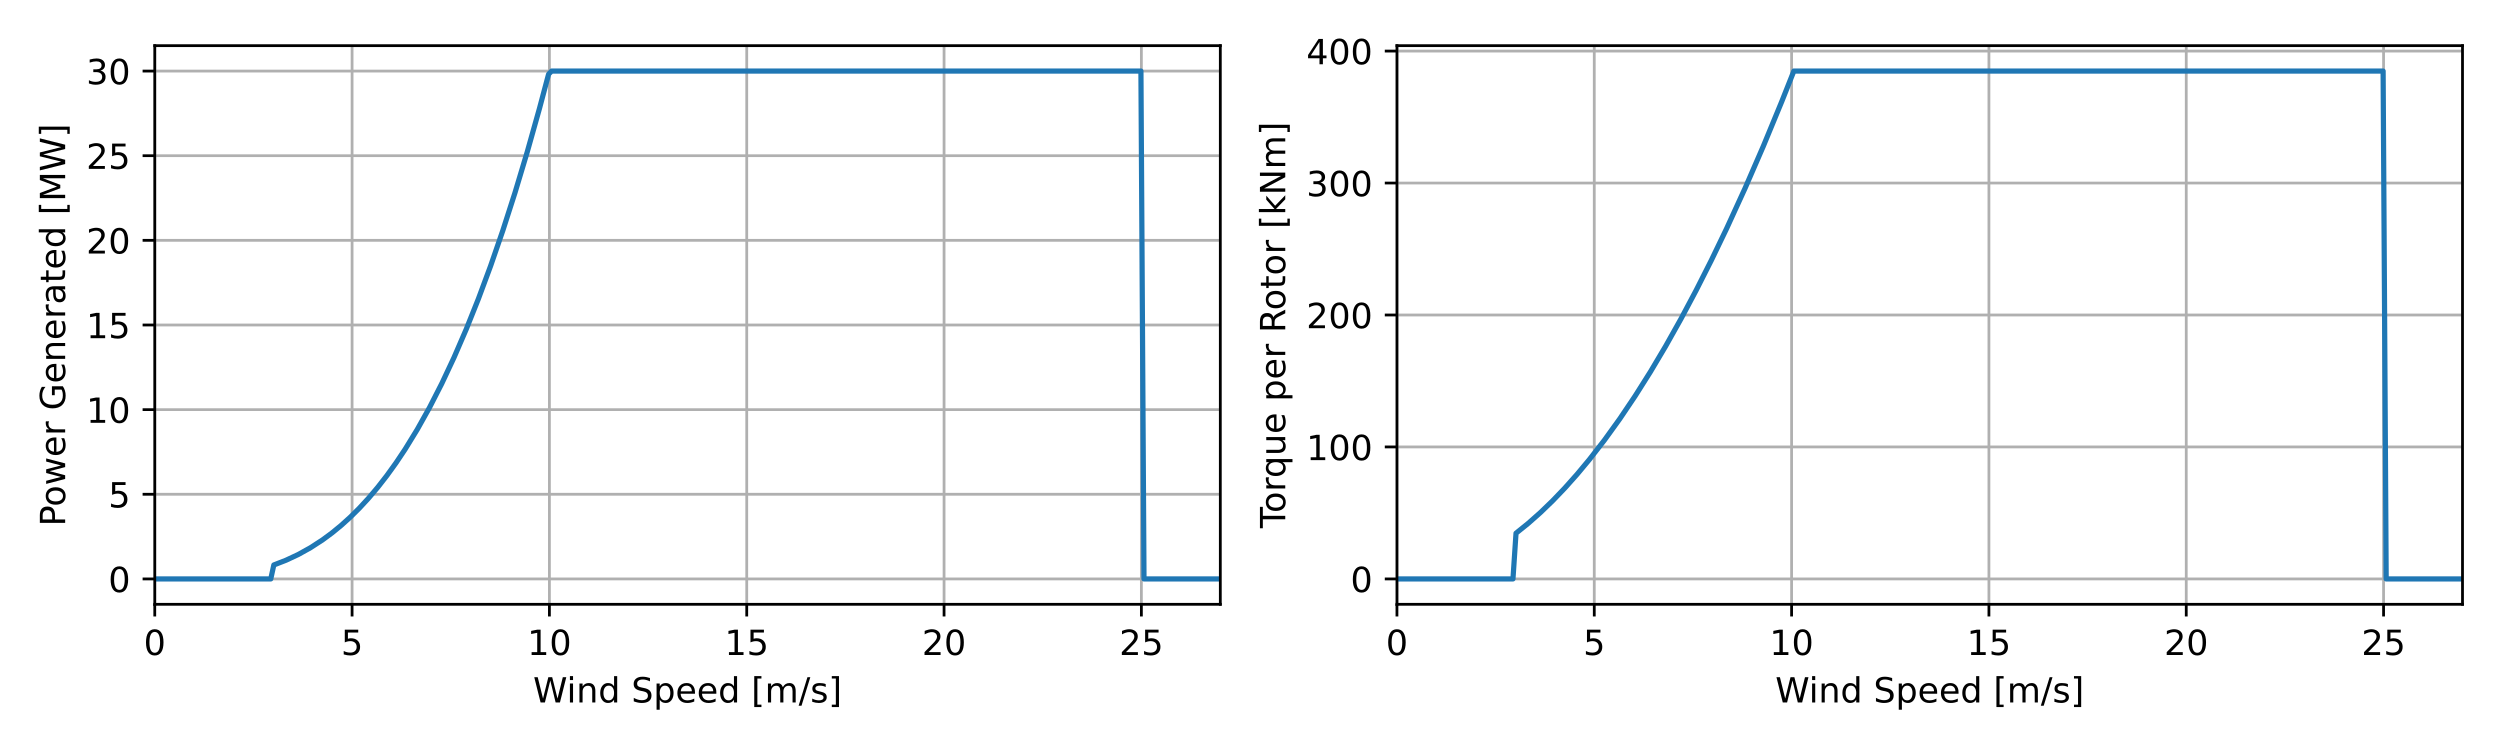
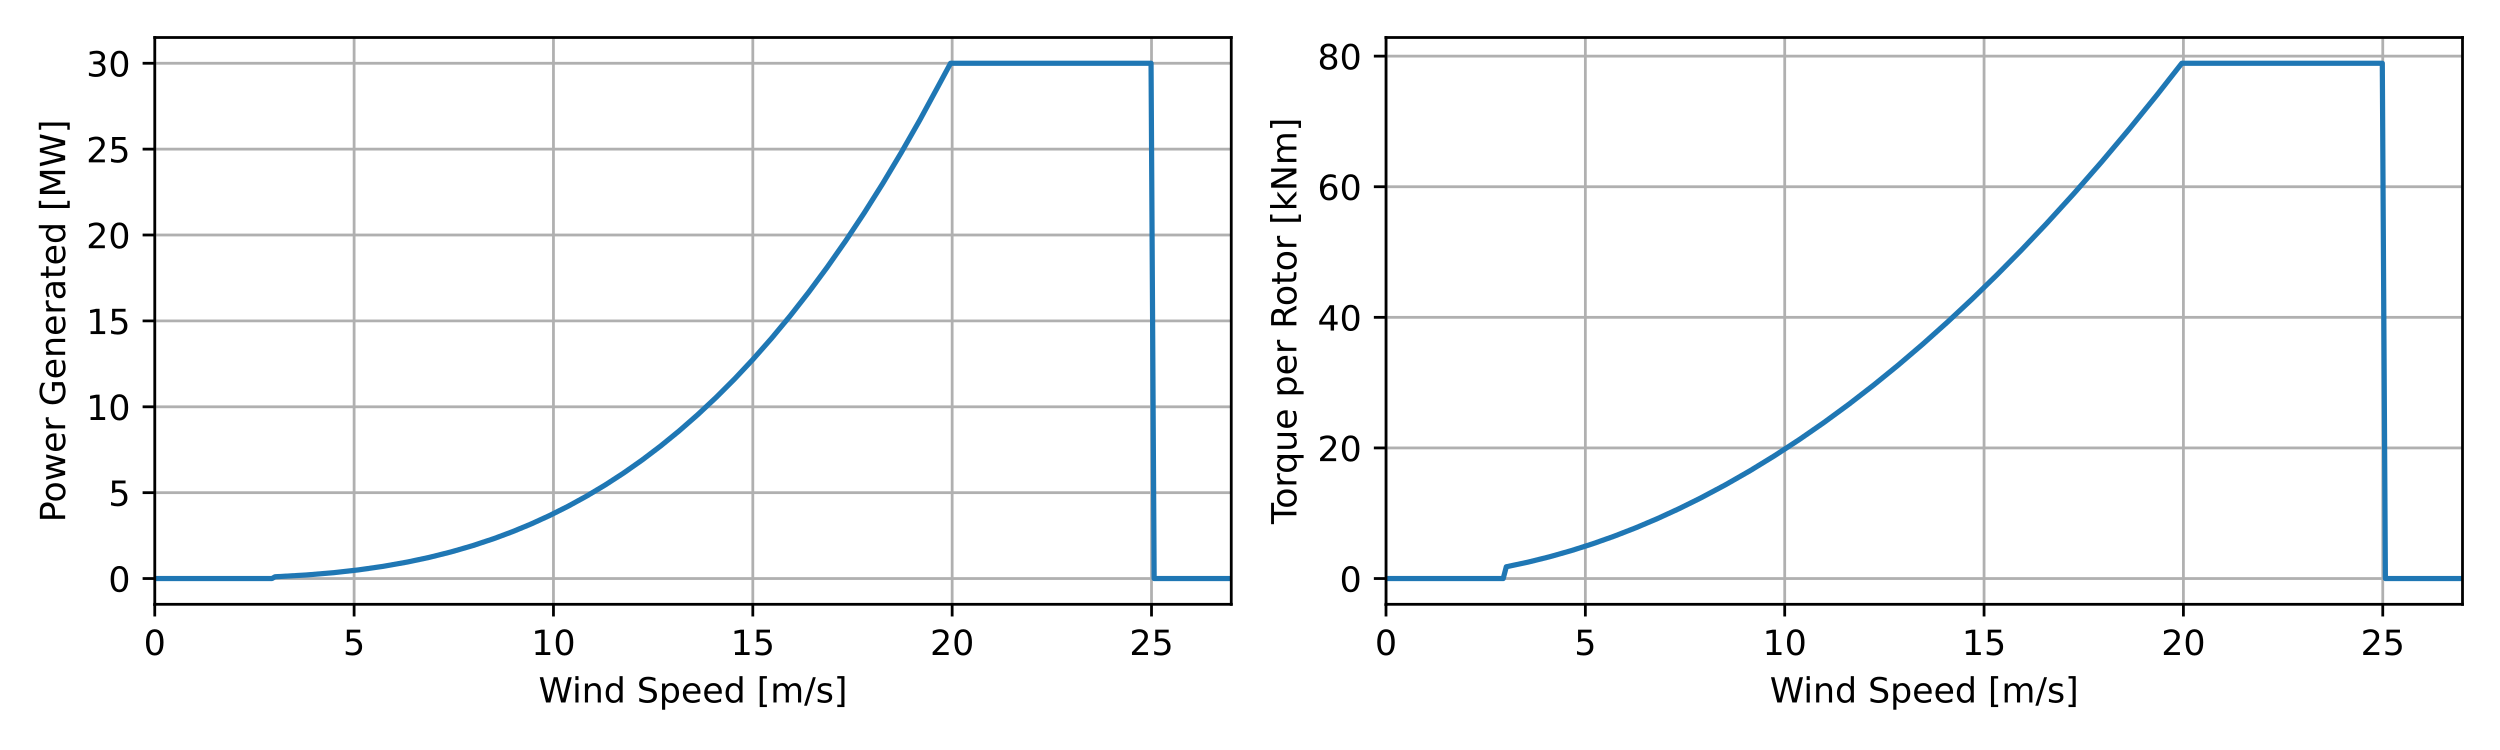
<svg xmlns="http://www.w3.org/2000/svg" xmlns:xlink="http://www.w3.org/1999/xlink" width="720pt" height="216pt" viewBox="0 0 720 216" version="1.1">
  <defs>
    <style type="text/css">*{stroke-linejoin: round; stroke-linecap: butt}</style>
  </defs>
  <g id="figure_1">
    <g id="patch_1">
      <path d="M 0 216  L 720 216  L 720 0  L 0 0  z " style="fill: #ffffff" />
    </g>
    <g id="axes_1">
      <g id="patch_2">
-         <path d="M 44.57 174.04  L 351.45 174.04  L 351.45 13.15  L 44.57 13.15  z " style="fill: #ffffff" />
+         <path d="M 44.57 174.04  L 354.6 174.04  L 354.6 10.8  L 44.57 10.8  z " style="fill: #ffffff" />
      </g>
      <g id="matplotlib.axis_1">
        <g id="xtick_1">
          <g id="line2d_1">
-             <path d="M 44.57 174.04  L 44.57 13.15  " clip-path="url(#p0feeaf5bdf)" style="fill: none; stroke: #b0b0b0; stroke-width: 0.8; stroke-linecap: square" />
+             <path d="M 44.57 174.04  L 44.57 10.8  " clip-path="url(#pe86d4754e8)" style="fill: none; stroke: #b0b0b0; stroke-width: 0.8; stroke-linecap: square" />
          </g>
          <g id="line2d_2">
            <defs>
-               <path id="m99c97398db" d="M 0 0  L 0 3.5  " style="stroke: #000000; stroke-width: 0.8" />
+               <path id="m0e22198732" d="M 0 0  L 0 3.5  " style="stroke: #000000; stroke-width: 0.8" />
            </defs>
            <g>
-               <use xlink:href="#m99c97398db" x="44.57" y="174.04" style="stroke: #000000; stroke-width: 0.8" />
+               <use xlink:href="#m0e22198732" x="44.57" y="174.04" style="stroke: #000000; stroke-width: 0.8" />
            </g>
          </g>
          <g id="text_1">
            <g transform="translate(41.38875 188.6384) scale(0.1 -0.1)">
              <defs>
                <path id="DejaVuSans-30" d="M 2034 4250  Q 1547 4250 1301 3770  Q 1056 3291 1056 2328  Q 1056 1369 1301 889  Q 1547 409 2034 409  Q 2525 409 2770 889  Q 3016 1369 3016 2328  Q 3016 3291 2770 3770  Q 2525 4250 2034 4250  z M 2034 4750  Q 2819 4750 3233 4129  Q 3647 3509 3647 2328  Q 3647 1150 3233 529  Q 2819 -91 2034 -91  Q 1250 -91 836 529  Q 422 1150 422 2328  Q 422 3509 836 4129  Q 1250 4750 2034 4750  z " transform="scale(0.015625)" />
              </defs>
              <use xlink:href="#DejaVuSans-30" />
            </g>
          </g>
        </g>
        <g id="xtick_2">
          <g id="line2d_3">
-             <path d="M 101.4 174.04  L 101.4 13.15  " clip-path="url(#p0feeaf5bdf)" style="fill: none; stroke: #b0b0b0; stroke-width: 0.8; stroke-linecap: square" />
+             <path d="M 101.983 174.04  L 101.983 10.8  " clip-path="url(#pe86d4754e8)" style="fill: none; stroke: #b0b0b0; stroke-width: 0.8; stroke-linecap: square" />
          </g>
          <g id="line2d_4">
            <g>
-               <use xlink:href="#m99c97398db" x="101.4" y="174.04" style="stroke: #000000; stroke-width: 0.8" />
+               <use xlink:href="#m0e22198732" x="101.983" y="174.04" style="stroke: #000000; stroke-width: 0.8" />
            </g>
          </g>
          <g id="text_2">
-             <g transform="translate(98.21838 188.6384) scale(0.1 -0.1)">
+             <g transform="translate(98.80171 188.6384) scale(0.1 -0.1)">
              <defs>
                <path id="DejaVuSans-35" d="M 691 4666  L 3169 4666  L 3169 4134  L 1269 4134  L 1269 2991  Q 1406 3038 1543 3061  Q 1681 3084 1819 3084  Q 2600 3084 3056 2656  Q 3513 2228 3513 1497  Q 3513 744 3044 326  Q 2575 -91 1722 -91  Q 1428 -91 1123 -41  Q 819 9 494 109  L 494 744  Q 775 591 1075 516  Q 1375 441 1709 441  Q 2250 441 2565 725  Q 2881 1009 2881 1497  Q 2881 1984 2565 2268  Q 2250 2553 1709 2553  Q 1456 2553 1204 2497  Q 953 2441 691 2322  L 691 4666  z " transform="scale(0.015625)" />
              </defs>
              <use xlink:href="#DejaVuSans-35" />
            </g>
          </g>
        </g>
        <g id="xtick_3">
          <g id="line2d_5">
-             <path d="M 158.229 174.04  L 158.229 13.15  " clip-path="url(#p0feeaf5bdf)" style="fill: none; stroke: #b0b0b0; stroke-width: 0.8; stroke-linecap: square" />
+             <path d="M 159.396 174.04  L 159.396 10.8  " clip-path="url(#pe86d4754e8)" style="fill: none; stroke: #b0b0b0; stroke-width: 0.8; stroke-linecap: square" />
          </g>
          <g id="line2d_6">
            <g>
-               <use xlink:href="#m99c97398db" x="158.229" y="174.04" style="stroke: #000000; stroke-width: 0.8" />
+               <use xlink:href="#m0e22198732" x="159.396" y="174.04" style="stroke: #000000; stroke-width: 0.8" />
            </g>
          </g>
          <g id="text_3">
-             <g transform="translate(151.8668 188.6384) scale(0.1 -0.1)">
+             <g transform="translate(153.0334 188.6384) scale(0.1 -0.1)">
              <defs>
                <path id="DejaVuSans-31" d="M 794 531  L 1825 531  L 1825 4091  L 703 3866  L 703 4441  L 1819 4666  L 2450 4666  L 2450 531  L 3481 531  L 3481 0  L 794 0  L 794 531  z " transform="scale(0.015625)" />
              </defs>
              <use xlink:href="#DejaVuSans-31" />
              <use xlink:href="#DejaVuSans-30" x="63.623" />
            </g>
          </g>
        </g>
        <g id="xtick_4">
          <g id="line2d_7">
-             <path d="M 215.059 174.04  L 215.059 13.15  " clip-path="url(#p0feeaf5bdf)" style="fill: none; stroke: #b0b0b0; stroke-width: 0.8; stroke-linecap: square" />
+             <path d="M 216.809 174.04  L 216.809 10.8  " clip-path="url(#pe86d4754e8)" style="fill: none; stroke: #b0b0b0; stroke-width: 0.8; stroke-linecap: square" />
          </g>
          <g id="line2d_8">
            <g>
-               <use xlink:href="#m99c97398db" x="215.059" y="174.04" style="stroke: #000000; stroke-width: 0.8" />
+               <use xlink:href="#m0e22198732" x="216.809" y="174.04" style="stroke: #000000; stroke-width: 0.8" />
            </g>
          </g>
          <g id="text_4">
-             <g transform="translate(208.6964 188.6384) scale(0.1 -0.1)">
+             <g transform="translate(210.4464 188.6384) scale(0.1 -0.1)">
              <use xlink:href="#DejaVuSans-31" />
              <use xlink:href="#DejaVuSans-35" x="63.623" />
            </g>
          </g>
        </g>
        <g id="xtick_5">
          <g id="line2d_9">
-             <path d="M 271.889 174.04  L 271.889 13.15  " clip-path="url(#p0feeaf5bdf)" style="fill: none; stroke: #b0b0b0; stroke-width: 0.8; stroke-linecap: square" />
+             <path d="M 274.222 174.04  L 274.222 10.8  " clip-path="url(#pe86d4754e8)" style="fill: none; stroke: #b0b0b0; stroke-width: 0.8; stroke-linecap: square" />
          </g>
          <g id="line2d_10">
            <g>
-               <use xlink:href="#m99c97398db" x="271.889" y="174.04" style="stroke: #000000; stroke-width: 0.8" />
+               <use xlink:href="#m0e22198732" x="274.222" y="174.04" style="stroke: #000000; stroke-width: 0.8" />
            </g>
          </g>
          <g id="text_5">
-             <g transform="translate(265.526 188.6384) scale(0.1 -0.1)">
+             <g transform="translate(267.8594 188.6384) scale(0.1 -0.1)">
              <defs>
                <path id="DejaVuSans-32" d="M 1228 531  L 3431 531  L 3431 0  L 469 0  L 469 531  Q 828 903 1448 1529  Q 2069 2156 2228 2338  Q 2531 2678 2651 2914  Q 2772 3150 2772 3378  Q 2772 3750 2511 3984  Q 2250 4219 1831 4219  Q 1534 4219 1204 4116  Q 875 4013 500 3803  L 500 4441  Q 881 4594 1212 4672  Q 1544 4750 1819 4750  Q 2544 4750 2975 4387  Q 3406 4025 3406 3419  Q 3406 3131 3298 2873  Q 3191 2616 2906 2266  Q 2828 2175 2409 1742  Q 1991 1309 1228 531  z " transform="scale(0.015625)" />
              </defs>
              <use xlink:href="#DejaVuSans-32" />
              <use xlink:href="#DejaVuSans-30" x="63.623" />
            </g>
          </g>
        </g>
        <g id="xtick_6">
          <g id="line2d_11">
-             <path d="M 328.718 174.04  L 328.718 13.15  " clip-path="url(#p0feeaf5bdf)" style="fill: none; stroke: #b0b0b0; stroke-width: 0.8; stroke-linecap: square" />
+             <path d="M 331.635 174.04  L 331.635 10.8  " clip-path="url(#pe86d4754e8)" style="fill: none; stroke: #b0b0b0; stroke-width: 0.8; stroke-linecap: square" />
          </g>
          <g id="line2d_12">
            <g>
-               <use xlink:href="#m99c97398db" x="328.718" y="174.04" style="stroke: #000000; stroke-width: 0.8" />
+               <use xlink:href="#m0e22198732" x="331.635" y="174.04" style="stroke: #000000; stroke-width: 0.8" />
            </g>
          </g>
          <g id="text_6">
-             <g transform="translate(322.3556 188.6384) scale(0.1 -0.1)">
+             <g transform="translate(325.2723 188.6384) scale(0.1 -0.1)">
              <use xlink:href="#DejaVuSans-32" />
              <use xlink:href="#DejaVuSans-35" x="63.623" />
            </g>
          </g>
        </g>
        <g id="text_7">
-           <g transform="translate(153.5319 202.3166) scale(0.1 -0.1)">
+           <g transform="translate(155.1069 202.3166) scale(0.1 -0.1)">
            <defs>
              <path id="DejaVuSans-57" d="M 213 4666  L 850 4666  L 1831 722  L 2809 4666  L 3519 4666  L 4500 722  L 5478 4666  L 6119 4666  L 4947 0  L 4153 0  L 3169 4050  L 2175 0  L 1381 0  L 213 4666  z " transform="scale(0.015625)" />
              <path id="DejaVuSans-69" d="M 603 3500  L 1178 3500  L 1178 0  L 603 0  L 603 3500  z M 603 4863  L 1178 4863  L 1178 4134  L 603 4134  L 603 4863  z " transform="scale(0.015625)" />
              <path id="DejaVuSans-6e" d="M 3513 2113  L 3513 0  L 2938 0  L 2938 2094  Q 2938 2591 2744 2837  Q 2550 3084 2163 3084  Q 1697 3084 1428 2787  Q 1159 2491 1159 1978  L 1159 0  L 581 0  L 581 3500  L 1159 3500  L 1159 2956  Q 1366 3272 1645 3428  Q 1925 3584 2291 3584  Q 2894 3584 3203 3211  Q 3513 2838 3513 2113  z " transform="scale(0.015625)" />
              <path id="DejaVuSans-64" d="M 2906 2969  L 2906 4863  L 3481 4863  L 3481 0  L 2906 0  L 2906 525  Q 2725 213 2448 61  Q 2172 -91 1784 -91  Q 1150 -91 751 415  Q 353 922 353 1747  Q 353 2572 751 3078  Q 1150 3584 1784 3584  Q 2172 3584 2448 3432  Q 2725 3281 2906 2969  z M 947 1747  Q 947 1113 1208 752  Q 1469 391 1925 391  Q 2381 391 2643 752  Q 2906 1113 2906 1747  Q 2906 2381 2643 2742  Q 2381 3103 1925 3103  Q 1469 3103 1208 2742  Q 947 2381 947 1747  z " transform="scale(0.015625)" />
              <path id="DejaVuSans-20" transform="scale(0.015625)" />
              <path id="DejaVuSans-53" d="M 3425 4513  L 3425 3897  Q 3066 4069 2747 4153  Q 2428 4238 2131 4238  Q 1616 4238 1336 4038  Q 1056 3838 1056 3469  Q 1056 3159 1242 3001  Q 1428 2844 1947 2747  L 2328 2669  Q 3034 2534 3370 2195  Q 3706 1856 3706 1288  Q 3706 609 3251 259  Q 2797 -91 1919 -91  Q 1588 -91 1214 -16  Q 841 59 441 206  L 441 856  Q 825 641 1194 531  Q 1563 422 1919 422  Q 2459 422 2753 634  Q 3047 847 3047 1241  Q 3047 1584 2836 1778  Q 2625 1972 2144 2069  L 1759 2144  Q 1053 2284 737 2584  Q 422 2884 422 3419  Q 422 4038 858 4394  Q 1294 4750 2059 4750  Q 2388 4750 2728 4690  Q 3069 4631 3425 4513  z " transform="scale(0.015625)" />
              <path id="DejaVuSans-70" d="M 1159 525  L 1159 -1331  L 581 -1331  L 581 3500  L 1159 3500  L 1159 2969  Q 1341 3281 1617 3432  Q 1894 3584 2278 3584  Q 2916 3584 3314 3078  Q 3713 2572 3713 1747  Q 3713 922 3314 415  Q 2916 -91 2278 -91  Q 1894 -91 1617 61  Q 1341 213 1159 525  z M 3116 1747  Q 3116 2381 2855 2742  Q 2594 3103 2138 3103  Q 1681 3103 1420 2742  Q 1159 2381 1159 1747  Q 1159 1113 1420 752  Q 1681 391 2138 391  Q 2594 391 2855 752  Q 3116 1113 3116 1747  z " transform="scale(0.015625)" />
              <path id="DejaVuSans-65" d="M 3597 1894  L 3597 1613  L 953 1613  Q 991 1019 1311 708  Q 1631 397 2203 397  Q 2534 397 2845 478  Q 3156 559 3463 722  L 3463 178  Q 3153 47 2828 -22  Q 2503 -91 2169 -91  Q 1331 -91 842 396  Q 353 884 353 1716  Q 353 2575 817 3079  Q 1281 3584 2069 3584  Q 2775 3584 3186 3129  Q 3597 2675 3597 1894  z M 3022 2063  Q 3016 2534 2758 2815  Q 2500 3097 2075 3097  Q 1594 3097 1305 2825  Q 1016 2553 972 2059  L 3022 2063  z " transform="scale(0.015625)" />
              <path id="DejaVuSans-5b" d="M 550 4863  L 1875 4863  L 1875 4416  L 1125 4416  L 1125 -397  L 1875 -397  L 1875 -844  L 550 -844  L 550 4863  z " transform="scale(0.015625)" />
              <path id="DejaVuSans-6d" d="M 3328 2828  Q 3544 3216 3844 3400  Q 4144 3584 4550 3584  Q 5097 3584 5394 3201  Q 5691 2819 5691 2113  L 5691 0  L 5113 0  L 5113 2094  Q 5113 2597 4934 2840  Q 4756 3084 4391 3084  Q 3944 3084 3684 2787  Q 3425 2491 3425 1978  L 3425 0  L 2847 0  L 2847 2094  Q 2847 2600 2669 2842  Q 2491 3084 2119 3084  Q 1678 3084 1418 2786  Q 1159 2488 1159 1978  L 1159 0  L 581 0  L 581 3500  L 1159 3500  L 1159 2956  Q 1356 3278 1631 3431  Q 1906 3584 2284 3584  Q 2666 3584 2933 3390  Q 3200 3197 3328 2828  z " transform="scale(0.015625)" />
              <path id="DejaVuSans-2f" d="M 1625 4666  L 2156 4666  L 531 -594  L 0 -594  L 1625 4666  z " transform="scale(0.015625)" />
              <path id="DejaVuSans-73" d="M 2834 3397  L 2834 2853  Q 2591 2978 2328 3040  Q 2066 3103 1784 3103  Q 1356 3103 1142 2972  Q 928 2841 928 2578  Q 928 2378 1081 2264  Q 1234 2150 1697 2047  L 1894 2003  Q 2506 1872 2764 1633  Q 3022 1394 3022 966  Q 3022 478 2636 193  Q 2250 -91 1575 -91  Q 1294 -91 989 -36  Q 684 19 347 128  L 347 722  Q 666 556 975 473  Q 1284 391 1588 391  Q 1994 391 2212 530  Q 2431 669 2431 922  Q 2431 1156 2273 1281  Q 2116 1406 1581 1522  L 1381 1569  Q 847 1681 609 1914  Q 372 2147 372 2553  Q 372 3047 722 3315  Q 1072 3584 1716 3584  Q 2034 3584 2315 3537  Q 2597 3491 2834 3397  z " transform="scale(0.015625)" />
              <path id="DejaVuSans-5d" d="M 1947 4863  L 1947 -844  L 622 -844  L 622 -397  L 1369 -397  L 1369 4416  L 622 4416  L 622 4863  L 1947 4863  z " transform="scale(0.015625)" />
            </defs>
            <use xlink:href="#DejaVuSans-57" />
            <use xlink:href="#DejaVuSans-69" x="96.627" />
            <use xlink:href="#DejaVuSans-6e" x="124.41" />
            <use xlink:href="#DejaVuSans-64" x="187.789" />
            <use xlink:href="#DejaVuSans-20" x="251.266" />
            <use xlink:href="#DejaVuSans-53" x="283.053" />
            <use xlink:href="#DejaVuSans-70" x="346.529" />
            <use xlink:href="#DejaVuSans-65" x="410.006" />
            <use xlink:href="#DejaVuSans-65" x="471.529" />
            <use xlink:href="#DejaVuSans-64" x="533.053" />
            <use xlink:href="#DejaVuSans-20" x="596.529" />
            <use xlink:href="#DejaVuSans-5b" x="628.316" />
            <use xlink:href="#DejaVuSans-6d" x="667.33" />
            <use xlink:href="#DejaVuSans-2f" x="764.742" />
            <use xlink:href="#DejaVuSans-73" x="798.434" />
            <use xlink:href="#DejaVuSans-5d" x="850.533" />
          </g>
        </g>
      </g>
      <g id="matplotlib.axis_2">
        <g id="ytick_1">
          <g id="line2d_13">
-             <path d="M 44.57 166.727  L 351.45 166.727  " clip-path="url(#p0feeaf5bdf)" style="fill: none; stroke: #b0b0b0; stroke-width: 0.8; stroke-linecap: square" />
+             <path d="M 44.57 166.62  L 354.6 166.62  " clip-path="url(#pe86d4754e8)" style="fill: none; stroke: #b0b0b0; stroke-width: 0.8; stroke-linecap: square" />
          </g>
          <g id="line2d_14">
            <defs>
-               <path id="m8d3c91c392" d="M 0 0  L -3.5 0  " style="stroke: #000000; stroke-width: 0.8" />
+               <path id="m75f9d5fd76" d="M 0 0  L -3.5 0  " style="stroke: #000000; stroke-width: 0.8" />
            </defs>
            <g>
-               <use xlink:href="#m8d3c91c392" x="44.57" y="166.727" style="stroke: #000000; stroke-width: 0.8" />
+               <use xlink:href="#m75f9d5fd76" x="44.57" y="166.62" style="stroke: #000000; stroke-width: 0.8" />
            </g>
          </g>
          <g id="text_8">
-             <g transform="translate(31.2075 170.526) scale(0.1 -0.1)">
+             <g transform="translate(31.2075 170.4192) scale(0.1 -0.1)">
              <use xlink:href="#DejaVuSans-30" />
            </g>
          </g>
        </g>
        <g id="ytick_2">
          <g id="line2d_15">
-             <path d="M 44.57 142.35  L 351.45 142.35  " clip-path="url(#p0feeaf5bdf)" style="fill: none; stroke: #b0b0b0; stroke-width: 0.8; stroke-linecap: square" />
+             <path d="M 44.57 141.887  L 354.6 141.887  " clip-path="url(#pe86d4754e8)" style="fill: none; stroke: #b0b0b0; stroke-width: 0.8; stroke-linecap: square" />
          </g>
          <g id="line2d_16">
            <g>
-               <use xlink:href="#m8d3c91c392" x="44.57" y="142.35" style="stroke: #000000; stroke-width: 0.8" />
+               <use xlink:href="#m75f9d5fd76" x="44.57" y="141.887" style="stroke: #000000; stroke-width: 0.8" />
            </g>
          </g>
          <g id="text_9">
-             <g transform="translate(31.2075 146.1487) scale(0.1 -0.1)">
+             <g transform="translate(31.2075 145.6859) scale(0.1 -0.1)">
              <use xlink:href="#DejaVuSans-35" />
            </g>
          </g>
        </g>
        <g id="ytick_3">
          <g id="line2d_17">
-             <path d="M 44.57 117.972  L 351.45 117.972  " clip-path="url(#p0feeaf5bdf)" style="fill: none; stroke: #b0b0b0; stroke-width: 0.8; stroke-linecap: square" />
+             <path d="M 44.57 117.153  L 354.6 117.153  " clip-path="url(#pe86d4754e8)" style="fill: none; stroke: #b0b0b0; stroke-width: 0.8; stroke-linecap: square" />
          </g>
          <g id="line2d_18">
            <g>
-               <use xlink:href="#m8d3c91c392" x="44.57" y="117.972" style="stroke: #000000; stroke-width: 0.8" />
+               <use xlink:href="#m75f9d5fd76" x="44.57" y="117.153" style="stroke: #000000; stroke-width: 0.8" />
            </g>
          </g>
          <g id="text_10">
-             <g transform="translate(24.845 121.7715) scale(0.1 -0.1)">
+             <g transform="translate(24.845 120.9526) scale(0.1 -0.1)">
              <use xlink:href="#DejaVuSans-31" />
              <use xlink:href="#DejaVuSans-30" x="63.623" />
            </g>
          </g>
        </g>
        <g id="ytick_4">
          <g id="line2d_19">
-             <path d="M 44.57 93.595  L 351.45 93.595  " clip-path="url(#p0feeaf5bdf)" style="fill: none; stroke: #b0b0b0; stroke-width: 0.8; stroke-linecap: square" />
+             <path d="M 44.57 92.42  L 354.6 92.42  " clip-path="url(#pe86d4754e8)" style="fill: none; stroke: #b0b0b0; stroke-width: 0.8; stroke-linecap: square" />
          </g>
          <g id="line2d_20">
            <g>
-               <use xlink:href="#m8d3c91c392" x="44.57" y="93.595" style="stroke: #000000; stroke-width: 0.8" />
+               <use xlink:href="#m75f9d5fd76" x="44.57" y="92.42" style="stroke: #000000; stroke-width: 0.8" />
            </g>
          </g>
          <g id="text_11">
-             <g transform="translate(24.845 97.39417) scale(0.1 -0.1)">
+             <g transform="translate(24.845 96.21922) scale(0.1 -0.1)">
              <use xlink:href="#DejaVuSans-31" />
              <use xlink:href="#DejaVuSans-35" x="63.623" />
            </g>
          </g>
        </g>
        <g id="ytick_5">
          <g id="line2d_21">
-             <path d="M 44.57 69.218  L 351.45 69.218  " clip-path="url(#p0feeaf5bdf)" style="fill: none; stroke: #b0b0b0; stroke-width: 0.8; stroke-linecap: square" />
+             <path d="M 44.57 67.687  L 354.6 67.687  " clip-path="url(#pe86d4754e8)" style="fill: none; stroke: #b0b0b0; stroke-width: 0.8; stroke-linecap: square" />
          </g>
          <g id="line2d_22">
            <g>
-               <use xlink:href="#m8d3c91c392" x="44.57" y="69.218" style="stroke: #000000; stroke-width: 0.8" />
+               <use xlink:href="#m75f9d5fd76" x="44.57" y="67.687" style="stroke: #000000; stroke-width: 0.8" />
            </g>
          </g>
          <g id="text_12">
-             <g transform="translate(24.845 73.01688) scale(0.1 -0.1)">
+             <g transform="translate(24.845 71.48588) scale(0.1 -0.1)">
              <use xlink:href="#DejaVuSans-32" />
              <use xlink:href="#DejaVuSans-30" x="63.623" />
            </g>
          </g>
        </g>
        <g id="ytick_6">
          <g id="line2d_23">
-             <path d="M 44.57 44.84  L 351.45 44.84  " clip-path="url(#p0feeaf5bdf)" style="fill: none; stroke: #b0b0b0; stroke-width: 0.8; stroke-linecap: square" />
+             <path d="M 44.57 42.953  L 354.6 42.953  " clip-path="url(#pe86d4754e8)" style="fill: none; stroke: #b0b0b0; stroke-width: 0.8; stroke-linecap: square" />
          </g>
          <g id="line2d_24">
            <g>
-               <use xlink:href="#m8d3c91c392" x="44.57" y="44.84" style="stroke: #000000; stroke-width: 0.8" />
+               <use xlink:href="#m75f9d5fd76" x="44.57" y="42.953" style="stroke: #000000; stroke-width: 0.8" />
            </g>
          </g>
          <g id="text_13">
-             <g transform="translate(24.845 48.63959) scale(0.1 -0.1)">
+             <g transform="translate(24.845 46.75255) scale(0.1 -0.1)">
              <use xlink:href="#DejaVuSans-32" />
              <use xlink:href="#DejaVuSans-35" x="63.623" />
            </g>
          </g>
        </g>
        <g id="ytick_7">
          <g id="line2d_25">
-             <path d="M 44.57 20.463  L 351.45 20.463  " clip-path="url(#p0feeaf5bdf)" style="fill: none; stroke: #b0b0b0; stroke-width: 0.8; stroke-linecap: square" />
+             <path d="M 44.57 18.22  L 354.6 18.22  " clip-path="url(#pe86d4754e8)" style="fill: none; stroke: #b0b0b0; stroke-width: 0.8; stroke-linecap: square" />
          </g>
          <g id="line2d_26">
            <g>
-               <use xlink:href="#m8d3c91c392" x="44.57" y="20.463" style="stroke: #000000; stroke-width: 0.8" />
+               <use xlink:href="#m75f9d5fd76" x="44.57" y="18.22" style="stroke: #000000; stroke-width: 0.8" />
            </g>
          </g>
          <g id="text_14">
-             <g transform="translate(24.845 24.26231) scale(0.1 -0.1)">
+             <g transform="translate(24.845 22.01922) scale(0.1 -0.1)">
              <defs>
                <path id="DejaVuSans-33" d="M 2597 2516  Q 3050 2419 3304 2112  Q 3559 1806 3559 1356  Q 3559 666 3084 287  Q 2609 -91 1734 -91  Q 1441 -91 1130 -33  Q 819 25 488 141  L 488 750  Q 750 597 1062 519  Q 1375 441 1716 441  Q 2309 441 2620 675  Q 2931 909 2931 1356  Q 2931 1769 2642 2001  Q 2353 2234 1838 2234  L 1294 2234  L 1294 2753  L 1863 2753  Q 2328 2753 2575 2939  Q 2822 3125 2822 3475  Q 2822 3834 2567 4026  Q 2313 4219 1838 4219  Q 1578 4219 1281 4162  Q 984 4106 628 3988  L 628 4550  Q 988 4650 1302 4700  Q 1616 4750 1894 4750  Q 2613 4750 3031 4423  Q 3450 4097 3450 3541  Q 3450 3153 3228 2886  Q 3006 2619 2597 2516  z " transform="scale(0.015625)" />
              </defs>
              <use xlink:href="#DejaVuSans-33" />
              <use xlink:href="#DejaVuSans-30" x="63.623" />
            </g>
          </g>
        </g>
        <g id="text_15">
-           <g transform="translate(18.76531 151.5731) rotate(-90) scale(0.1 -0.1)">
+           <g transform="translate(18.76531 150.3981) rotate(-90) scale(0.1 -0.1)">
            <defs>
              <path id="DejaVuSans-50" d="M 1259 4147  L 1259 2394  L 2053 2394  Q 2494 2394 2734 2622  Q 2975 2850 2975 3272  Q 2975 3691 2734 3919  Q 2494 4147 2053 4147  L 1259 4147  z M 628 4666  L 2053 4666  Q 2838 4666 3239 4311  Q 3641 3956 3641 3272  Q 3641 2581 3239 2228  Q 2838 1875 2053 1875  L 1259 1875  L 1259 0  L 628 0  L 628 4666  z " transform="scale(0.015625)" />
              <path id="DejaVuSans-6f" d="M 1959 3097  Q 1497 3097 1228 2736  Q 959 2375 959 1747  Q 959 1119 1226 758  Q 1494 397 1959 397  Q 2419 397 2687 759  Q 2956 1122 2956 1747  Q 2956 2369 2687 2733  Q 2419 3097 1959 3097  z M 1959 3584  Q 2709 3584 3137 3096  Q 3566 2609 3566 1747  Q 3566 888 3137 398  Q 2709 -91 1959 -91  Q 1206 -91 779 398  Q 353 888 353 1747  Q 353 2609 779 3096  Q 1206 3584 1959 3584  z " transform="scale(0.015625)" />
              <path id="DejaVuSans-77" d="M 269 3500  L 844 3500  L 1563 769  L 2278 3500  L 2956 3500  L 3675 769  L 4391 3500  L 4966 3500  L 4050 0  L 3372 0  L 2619 2869  L 1863 0  L 1184 0  L 269 3500  z " transform="scale(0.015625)" />
              <path id="DejaVuSans-72" d="M 2631 2963  Q 2534 3019 2420 3045  Q 2306 3072 2169 3072  Q 1681 3072 1420 2755  Q 1159 2438 1159 1844  L 1159 0  L 581 0  L 581 3500  L 1159 3500  L 1159 2956  Q 1341 3275 1631 3429  Q 1922 3584 2338 3584  Q 2397 3584 2469 3576  Q 2541 3569 2628 3553  L 2631 2963  z " transform="scale(0.015625)" />
              <path id="DejaVuSans-47" d="M 3809 666  L 3809 1919  L 2778 1919  L 2778 2438  L 4434 2438  L 4434 434  Q 4069 175 3628 42  Q 3188 -91 2688 -91  Q 1594 -91 976 548  Q 359 1188 359 2328  Q 359 3472 976 4111  Q 1594 4750 2688 4750  Q 3144 4750 3555 4637  Q 3966 4525 4313 4306  L 4313 3634  Q 3963 3931 3569 4081  Q 3175 4231 2741 4231  Q 1884 4231 1454 3753  Q 1025 3275 1025 2328  Q 1025 1384 1454 906  Q 1884 428 2741 428  Q 3075 428 3337 486  Q 3600 544 3809 666  z " transform="scale(0.015625)" />
              <path id="DejaVuSans-61" d="M 2194 1759  Q 1497 1759 1228 1600  Q 959 1441 959 1056  Q 959 750 1161 570  Q 1363 391 1709 391  Q 2188 391 2477 730  Q 2766 1069 2766 1631  L 2766 1759  L 2194 1759  z M 3341 1997  L 3341 0  L 2766 0  L 2766 531  Q 2569 213 2275 61  Q 1981 -91 1556 -91  Q 1019 -91 701 211  Q 384 513 384 1019  Q 384 1609 779 1909  Q 1175 2209 1959 2209  L 2766 2209  L 2766 2266  Q 2766 2663 2505 2880  Q 2244 3097 1772 3097  Q 1472 3097 1187 3025  Q 903 2953 641 2809  L 641 3341  Q 956 3463 1253 3523  Q 1550 3584 1831 3584  Q 2591 3584 2966 3190  Q 3341 2797 3341 1997  z " transform="scale(0.015625)" />
              <path id="DejaVuSans-74" d="M 1172 4494  L 1172 3500  L 2356 3500  L 2356 3053  L 1172 3053  L 1172 1153  Q 1172 725 1289 603  Q 1406 481 1766 481  L 2356 481  L 2356 0  L 1766 0  Q 1100 0 847 248  Q 594 497 594 1153  L 594 3053  L 172 3053  L 172 3500  L 594 3500  L 594 4494  L 1172 4494  z " transform="scale(0.015625)" />
              <path id="DejaVuSans-4d" d="M 628 4666  L 1569 4666  L 2759 1491  L 3956 4666  L 4897 4666  L 4897 0  L 4281 0  L 4281 4097  L 3078 897  L 2444 897  L 1241 4097  L 1241 0  L 628 0  L 628 4666  z " transform="scale(0.015625)" />
            </defs>
            <use xlink:href="#DejaVuSans-50" />
            <use xlink:href="#DejaVuSans-6f" x="56.678" />
            <use xlink:href="#DejaVuSans-77" x="117.859" />
            <use xlink:href="#DejaVuSans-65" x="199.646" />
            <use xlink:href="#DejaVuSans-72" x="261.17" />
            <use xlink:href="#DejaVuSans-20" x="302.283" />
            <use xlink:href="#DejaVuSans-47" x="334.07" />
            <use xlink:href="#DejaVuSans-65" x="411.561" />
            <use xlink:href="#DejaVuSans-6e" x="473.084" />
            <use xlink:href="#DejaVuSans-65" x="536.463" />
            <use xlink:href="#DejaVuSans-72" x="597.986" />
            <use xlink:href="#DejaVuSans-61" x="639.1" />
            <use xlink:href="#DejaVuSans-74" x="700.379" />
            <use xlink:href="#DejaVuSans-65" x="739.588" />
            <use xlink:href="#DejaVuSans-64" x="801.111" />
            <use xlink:href="#DejaVuSans-20" x="864.588" />
            <use xlink:href="#DejaVuSans-5b" x="896.375" />
            <use xlink:href="#DejaVuSans-4d" x="935.389" />
            <use xlink:href="#DejaVuSans-57" x="1021.668" />
            <use xlink:href="#DejaVuSans-5d" x="1120.545" />
          </g>
        </g>
      </g>
      <g id="line2d_27">
-         <path d="M 44.57 166.727  L 77.984 166.727  L 78.863 162.71  L 82.38 161.342  L 85.898 159.696  L 89.415 157.743  L 92.932 155.46  L 95.57 153.513  L 98.208 151.355  L 100.846 148.974  L 103.484 146.359  L 106.122 143.498  L 108.76 140.382  L 111.398 136.999  L 114.036 133.337  L 116.674 129.387  L 120.191 123.652  L 123.708 117.358  L 127.225 110.478  L 130.743 102.988  L 134.26 94.86  L 137.777 86.069  L 141.294 76.589  L 144.812 66.394  L 148.329 55.458  L 151.846 43.754  L 155.363 31.258  L 158.001 21.349  L 158.881 20.463  L 328.588 20.463  L 329.467 166.727  L 351.45 166.727  L 351.45 166.727  " clip-path="url(#p0feeaf5bdf)" style="fill: none; stroke: #1f77b4; stroke-width: 1.5; stroke-linecap: square" />
+         <path d="M 44.57 166.62  L 78.327 166.62  L 79.215 166.107  L 88.099 165.602  L 96.094 164.932  L 103.2 164.132  L 110.307 163.113  L 117.414 161.848  L 123.632 160.519  L 129.85 158.964  L 136.069 157.164  L 142.287 155.102  L 147.617 153.112  L 152.947 150.906  L 158.277 148.471  L 163.607 145.798  L 168.937 142.873  L 174.267 139.688  L 179.597 136.229  L 184.927 132.486  L 190.257 128.448  L 195.587 124.103  L 200.918 119.44  L 206.248 114.449  L 211.578 109.117  L 216.908 103.434  L 222.238 97.388  L 227.568 90.968  L 232.898 84.164  L 238.228 76.963  L 243.558 69.354  L 248.888 61.327  L 254.218 52.87  L 259.548 43.971  L 264.878 34.621  L 270.208 24.807  L 273.761 18.22  L 331.503 18.22  L 332.392 166.62  L 354.6 166.62  L 354.6 166.62  " clip-path="url(#pe86d4754e8)" style="fill: none; stroke: #1f77b4; stroke-width: 1.5; stroke-linecap: square" />
      </g>
      <g id="patch_3">
-         <path d="M 44.57 174.04  L 44.57 13.15  " style="fill: none; stroke: #000000; stroke-width: 0.8; stroke-linejoin: miter; stroke-linecap: square" />
+         <path d="M 44.57 174.04  L 44.57 10.8  " style="fill: none; stroke: #000000; stroke-width: 0.8; stroke-linejoin: miter; stroke-linecap: square" />
      </g>
      <g id="patch_4">
-         <path d="M 351.45 174.04  L 351.45 13.15  " style="fill: none; stroke: #000000; stroke-width: 0.8; stroke-linejoin: miter; stroke-linecap: square" />
+         <path d="M 354.6 174.04  L 354.6 10.8  " style="fill: none; stroke: #000000; stroke-width: 0.8; stroke-linejoin: miter; stroke-linecap: square" />
      </g>
      <g id="patch_5">
-         <path d="M 44.57 174.04  L 351.45 174.04  " style="fill: none; stroke: #000000; stroke-width: 0.8; stroke-linejoin: miter; stroke-linecap: square" />
+         <path d="M 44.57 174.04  L 354.6 174.04  " style="fill: none; stroke: #000000; stroke-width: 0.8; stroke-linejoin: miter; stroke-linecap: square" />
      </g>
      <g id="patch_6">
-         <path d="M 44.57 13.15  L 351.45 13.15  " style="fill: none; stroke: #000000; stroke-width: 0.8; stroke-linejoin: miter; stroke-linecap: square" />
+         <path d="M 44.57 10.8  L 354.6 10.8  " style="fill: none; stroke: #000000; stroke-width: 0.8; stroke-linejoin: miter; stroke-linecap: square" />
      </g>
    </g>
    <g id="axes_2">
      <g id="patch_7">
-         <path d="M 402.32 174.04  L 709.2 174.04  L 709.2 13.15  L 402.32 13.15  z " style="fill: #ffffff" />
+         <path d="M 399.17 174.04  L 709.2 174.04  L 709.2 10.8  L 399.17 10.8  z " style="fill: #ffffff" />
      </g>
      <g id="matplotlib.axis_3">
        <g id="xtick_7">
          <g id="line2d_28">
-             <path d="M 402.32 174.04  L 402.32 13.15  " clip-path="url(#pdefe27f030)" style="fill: none; stroke: #b0b0b0; stroke-width: 0.8; stroke-linecap: square" />
+             <path d="M 399.17 174.04  L 399.17 10.8  " clip-path="url(#p5bb268876a)" style="fill: none; stroke: #b0b0b0; stroke-width: 0.8; stroke-linecap: square" />
          </g>
          <g id="line2d_29">
            <g>
-               <use xlink:href="#m99c97398db" x="402.32" y="174.04" style="stroke: #000000; stroke-width: 0.8" />
+               <use xlink:href="#m0e22198732" x="399.17" y="174.04" style="stroke: #000000; stroke-width: 0.8" />
            </g>
          </g>
          <g id="text_16">
-             <g transform="translate(399.1388 188.6384) scale(0.1 -0.1)">
+             <g transform="translate(395.9887 188.6384) scale(0.1 -0.1)">
              <use xlink:href="#DejaVuSans-30" />
            </g>
          </g>
        </g>
        <g id="xtick_8">
          <g id="line2d_30">
-             <path d="M 459.15 174.04  L 459.15 13.15  " clip-path="url(#pdefe27f030)" style="fill: none; stroke: #b0b0b0; stroke-width: 0.8; stroke-linecap: square" />
+             <path d="M 456.583 174.04  L 456.583 10.8  " clip-path="url(#p5bb268876a)" style="fill: none; stroke: #b0b0b0; stroke-width: 0.8; stroke-linecap: square" />
          </g>
          <g id="line2d_31">
            <g>
-               <use xlink:href="#m99c97398db" x="459.15" y="174.04" style="stroke: #000000; stroke-width: 0.8" />
+               <use xlink:href="#m0e22198732" x="456.583" y="174.04" style="stroke: #000000; stroke-width: 0.8" />
            </g>
          </g>
          <g id="text_17">
-             <g transform="translate(455.9684 188.6384) scale(0.1 -0.1)">
+             <g transform="translate(453.4017 188.6384) scale(0.1 -0.1)">
              <use xlink:href="#DejaVuSans-35" />
            </g>
          </g>
        </g>
        <g id="xtick_9">
          <g id="line2d_32">
-             <path d="M 515.979 174.04  L 515.979 13.15  " clip-path="url(#pdefe27f030)" style="fill: none; stroke: #b0b0b0; stroke-width: 0.8; stroke-linecap: square" />
+             <path d="M 513.996 174.04  L 513.996 10.8  " clip-path="url(#p5bb268876a)" style="fill: none; stroke: #b0b0b0; stroke-width: 0.8; stroke-linecap: square" />
          </g>
          <g id="line2d_33">
            <g>
-               <use xlink:href="#m99c97398db" x="515.979" y="174.04" style="stroke: #000000; stroke-width: 0.8" />
+               <use xlink:href="#m0e22198732" x="513.996" y="174.04" style="stroke: #000000; stroke-width: 0.8" />
            </g>
          </g>
          <g id="text_18">
-             <g transform="translate(509.6168 188.6384) scale(0.1 -0.1)">
+             <g transform="translate(507.6334 188.6384) scale(0.1 -0.1)">
              <use xlink:href="#DejaVuSans-31" />
              <use xlink:href="#DejaVuSans-30" x="63.623" />
            </g>
          </g>
        </g>
        <g id="xtick_10">
          <g id="line2d_34">
-             <path d="M 572.809 174.04  L 572.809 13.15  " clip-path="url(#pdefe27f030)" style="fill: none; stroke: #b0b0b0; stroke-width: 0.8; stroke-linecap: square" />
+             <path d="M 571.409 174.04  L 571.409 10.8  " clip-path="url(#p5bb268876a)" style="fill: none; stroke: #b0b0b0; stroke-width: 0.8; stroke-linecap: square" />
          </g>
          <g id="line2d_35">
            <g>
-               <use xlink:href="#m99c97398db" x="572.809" y="174.04" style="stroke: #000000; stroke-width: 0.8" />
+               <use xlink:href="#m0e22198732" x="571.409" y="174.04" style="stroke: #000000; stroke-width: 0.8" />
            </g>
          </g>
          <g id="text_19">
-             <g transform="translate(566.4464 188.6384) scale(0.1 -0.1)">
+             <g transform="translate(565.0464 188.6384) scale(0.1 -0.1)">
              <use xlink:href="#DejaVuSans-31" />
              <use xlink:href="#DejaVuSans-35" x="63.623" />
            </g>
          </g>
        </g>
        <g id="xtick_11">
          <g id="line2d_36">
-             <path d="M 629.639 174.04  L 629.639 13.15  " clip-path="url(#pdefe27f030)" style="fill: none; stroke: #b0b0b0; stroke-width: 0.8; stroke-linecap: square" />
+             <path d="M 628.822 174.04  L 628.822 10.8  " clip-path="url(#p5bb268876a)" style="fill: none; stroke: #b0b0b0; stroke-width: 0.8; stroke-linecap: square" />
          </g>
          <g id="line2d_37">
            <g>
-               <use xlink:href="#m99c97398db" x="629.639" y="174.04" style="stroke: #000000; stroke-width: 0.8" />
+               <use xlink:href="#m0e22198732" x="628.822" y="174.04" style="stroke: #000000; stroke-width: 0.8" />
            </g>
          </g>
          <g id="text_20">
-             <g transform="translate(623.276 188.6384) scale(0.1 -0.1)">
+             <g transform="translate(622.4594 188.6384) scale(0.1 -0.1)">
              <use xlink:href="#DejaVuSans-32" />
              <use xlink:href="#DejaVuSans-30" x="63.623" />
            </g>
          </g>
        </g>
        <g id="xtick_12">
          <g id="line2d_38">
-             <path d="M 686.468 174.04  L 686.468 13.15  " clip-path="url(#pdefe27f030)" style="fill: none; stroke: #b0b0b0; stroke-width: 0.8; stroke-linecap: square" />
+             <path d="M 686.235 174.04  L 686.235 10.8  " clip-path="url(#p5bb268876a)" style="fill: none; stroke: #b0b0b0; stroke-width: 0.8; stroke-linecap: square" />
          </g>
          <g id="line2d_39">
            <g>
-               <use xlink:href="#m99c97398db" x="686.468" y="174.04" style="stroke: #000000; stroke-width: 0.8" />
+               <use xlink:href="#m0e22198732" x="686.235" y="174.04" style="stroke: #000000; stroke-width: 0.8" />
            </g>
          </g>
          <g id="text_21">
-             <g transform="translate(680.1056 188.6384) scale(0.1 -0.1)">
+             <g transform="translate(679.8723 188.6384) scale(0.1 -0.1)">
              <use xlink:href="#DejaVuSans-32" />
              <use xlink:href="#DejaVuSans-35" x="63.623" />
            </g>
          </g>
        </g>
        <g id="text_22">
-           <g transform="translate(511.2819 202.3166) scale(0.1 -0.1)">
+           <g transform="translate(509.7069 202.3166) scale(0.1 -0.1)">
            <use xlink:href="#DejaVuSans-57" />
            <use xlink:href="#DejaVuSans-69" x="96.627" />
            <use xlink:href="#DejaVuSans-6e" x="124.41" />
            <use xlink:href="#DejaVuSans-64" x="187.789" />
            <use xlink:href="#DejaVuSans-20" x="251.266" />
            <use xlink:href="#DejaVuSans-53" x="283.053" />
            <use xlink:href="#DejaVuSans-70" x="346.529" />
            <use xlink:href="#DejaVuSans-65" x="410.006" />
            <use xlink:href="#DejaVuSans-65" x="471.529" />
            <use xlink:href="#DejaVuSans-64" x="533.053" />
            <use xlink:href="#DejaVuSans-20" x="596.529" />
            <use xlink:href="#DejaVuSans-5b" x="628.316" />
            <use xlink:href="#DejaVuSans-6d" x="667.33" />
            <use xlink:href="#DejaVuSans-2f" x="764.742" />
            <use xlink:href="#DejaVuSans-73" x="798.434" />
            <use xlink:href="#DejaVuSans-5d" x="850.533" />
          </g>
        </g>
      </g>
      <g id="matplotlib.axis_4">
        <g id="ytick_8">
          <g id="line2d_40">
-             <path d="M 402.32 166.727  L 709.2 166.727  " clip-path="url(#pdefe27f030)" style="fill: none; stroke: #b0b0b0; stroke-width: 0.8; stroke-linecap: square" />
+             <path d="M 399.17 166.62  L 709.2 166.62  " clip-path="url(#p5bb268876a)" style="fill: none; stroke: #b0b0b0; stroke-width: 0.8; stroke-linecap: square" />
          </g>
          <g id="line2d_41">
            <g>
-               <use xlink:href="#m8d3c91c392" x="402.32" y="166.727" style="stroke: #000000; stroke-width: 0.8" />
+               <use xlink:href="#m75f9d5fd76" x="399.17" y="166.62" style="stroke: #000000; stroke-width: 0.8" />
            </g>
          </g>
          <g id="text_23">
-             <g transform="translate(388.9575 170.526) scale(0.1 -0.1)">
+             <g transform="translate(385.8075 170.4192) scale(0.1 -0.1)">
              <use xlink:href="#DejaVuSans-30" />
            </g>
          </g>
        </g>
        <g id="ytick_9">
          <g id="line2d_42">
-             <path d="M 402.32 128.722  L 709.2 128.722  " clip-path="url(#pdefe27f030)" style="fill: none; stroke: #b0b0b0; stroke-width: 0.8; stroke-linecap: square" />
+             <path d="M 399.17 129.008  L 709.2 129.008  " clip-path="url(#p5bb268876a)" style="fill: none; stroke: #b0b0b0; stroke-width: 0.8; stroke-linecap: square" />
          </g>
          <g id="line2d_43">
            <g>
-               <use xlink:href="#m8d3c91c392" x="402.32" y="128.722" style="stroke: #000000; stroke-width: 0.8" />
+               <use xlink:href="#m75f9d5fd76" x="399.17" y="129.008" style="stroke: #000000; stroke-width: 0.8" />
            </g>
          </g>
          <g id="text_24">
-             <g transform="translate(376.2325 132.5212) scale(0.1 -0.1)">
-               <use xlink:href="#DejaVuSans-31" />
-               <use xlink:href="#DejaVuSans-30" x="63.623" />
-               <use xlink:href="#DejaVuSans-30" x="127.246" />
+             <g transform="translate(379.445 132.8072) scale(0.1 -0.1)">
+               <use xlink:href="#DejaVuSans-32" />
+               <use xlink:href="#DejaVuSans-30" x="63.623" />
            </g>
          </g>
        </g>
        <g id="ytick_10">
          <g id="line2d_44">
-             <path d="M 402.32 90.717  L 709.2 90.717  " clip-path="url(#pdefe27f030)" style="fill: none; stroke: #b0b0b0; stroke-width: 0.8; stroke-linecap: square" />
+             <path d="M 399.17 91.396  L 709.2 91.396  " clip-path="url(#p5bb268876a)" style="fill: none; stroke: #b0b0b0; stroke-width: 0.8; stroke-linecap: square" />
          </g>
          <g id="line2d_45">
            <g>
-               <use xlink:href="#m8d3c91c392" x="402.32" y="90.717" style="stroke: #000000; stroke-width: 0.8" />
+               <use xlink:href="#m75f9d5fd76" x="399.17" y="91.396" style="stroke: #000000; stroke-width: 0.8" />
            </g>
          </g>
          <g id="text_25">
-             <g transform="translate(376.2325 94.51634) scale(0.1 -0.1)">
-               <use xlink:href="#DejaVuSans-32" />
-               <use xlink:href="#DejaVuSans-30" x="63.623" />
-               <use xlink:href="#DejaVuSans-30" x="127.246" />
+             <g transform="translate(379.445 95.19511) scale(0.1 -0.1)">
+               <defs>
+                 <path id="DejaVuSans-34" d="M 2419 4116  L 825 1625  L 2419 1625  L 2419 4116  z M 2253 4666  L 3047 4666  L 3047 1625  L 3713 1625  L 3713 1100  L 3047 1100  L 3047 0  L 2419 0  L 2419 1100  L 313 1100  L 313 1709  L 2253 4666  z " transform="scale(0.015625)" />
+               </defs>
+               <use xlink:href="#DejaVuSans-34" />
+               <use xlink:href="#DejaVuSans-30" x="63.623" />
            </g>
          </g>
        </g>
        <g id="ytick_11">
          <g id="line2d_46">
-             <path d="M 402.32 52.712  L 709.2 52.712  " clip-path="url(#pdefe27f030)" style="fill: none; stroke: #b0b0b0; stroke-width: 0.8; stroke-linecap: square" />
+             <path d="M 399.17 53.784  L 709.2 53.784  " clip-path="url(#p5bb268876a)" style="fill: none; stroke: #b0b0b0; stroke-width: 0.8; stroke-linecap: square" />
          </g>
          <g id="line2d_47">
            <g>
-               <use xlink:href="#m8d3c91c392" x="402.32" y="52.712" style="stroke: #000000; stroke-width: 0.8" />
+               <use xlink:href="#m75f9d5fd76" x="399.17" y="53.784" style="stroke: #000000; stroke-width: 0.8" />
            </g>
          </g>
          <g id="text_26">
-             <g transform="translate(376.2325 56.5115) scale(0.1 -0.1)">
-               <use xlink:href="#DejaVuSans-33" />
-               <use xlink:href="#DejaVuSans-30" x="63.623" />
-               <use xlink:href="#DejaVuSans-30" x="127.246" />
+             <g transform="translate(379.445 57.58306) scale(0.1 -0.1)">
+               <defs>
+                 <path id="DejaVuSans-36" d="M 2113 2584  Q 1688 2584 1439 2293  Q 1191 2003 1191 1497  Q 1191 994 1439 701  Q 1688 409 2113 409  Q 2538 409 2786 701  Q 3034 994 3034 1497  Q 3034 2003 2786 2293  Q 2538 2584 2113 2584  z M 3366 4563  L 3366 3988  Q 3128 4100 2886 4159  Q 2644 4219 2406 4219  Q 1781 4219 1451 3797  Q 1122 3375 1075 2522  Q 1259 2794 1537 2939  Q 1816 3084 2150 3084  Q 2853 3084 3261 2657  Q 3669 2231 3669 1497  Q 3669 778 3244 343  Q 2819 -91 2113 -91  Q 1303 -91 875 529  Q 447 1150 447 2328  Q 447 3434 972 4092  Q 1497 4750 2381 4750  Q 2619 4750 2861 4703  Q 3103 4656 3366 4563  z " transform="scale(0.015625)" />
+               </defs>
+               <use xlink:href="#DejaVuSans-36" />
+               <use xlink:href="#DejaVuSans-30" x="63.623" />
            </g>
          </g>
        </g>
        <g id="ytick_12">
          <g id="line2d_48">
-             <path d="M 402.32 14.707  L 709.2 14.707  " clip-path="url(#pdefe27f030)" style="fill: none; stroke: #b0b0b0; stroke-width: 0.8; stroke-linecap: square" />
+             <path d="M 399.17 16.172  L 709.2 16.172  " clip-path="url(#p5bb268876a)" style="fill: none; stroke: #b0b0b0; stroke-width: 0.8; stroke-linecap: square" />
          </g>
          <g id="line2d_49">
            <g>
-               <use xlink:href="#m8d3c91c392" x="402.32" y="14.707" style="stroke: #000000; stroke-width: 0.8" />
+               <use xlink:href="#m75f9d5fd76" x="399.17" y="16.172" style="stroke: #000000; stroke-width: 0.8" />
            </g>
          </g>
          <g id="text_27">
-             <g transform="translate(376.2325 18.50665) scale(0.1 -0.1)">
-               <defs>
-                 <path id="DejaVuSans-34" d="M 2419 4116  L 825 1625  L 2419 1625  L 2419 4116  z M 2253 4666  L 3047 4666  L 3047 1625  L 3713 1625  L 3713 1100  L 3047 1100  L 3047 0  L 2419 0  L 2419 1100  L 313 1100  L 313 1709  L 2253 4666  z " transform="scale(0.015625)" />
-               </defs>
-               <use xlink:href="#DejaVuSans-34" />
-               <use xlink:href="#DejaVuSans-30" x="63.623" />
-               <use xlink:href="#DejaVuSans-30" x="127.246" />
+             <g transform="translate(379.445 19.97101) scale(0.1 -0.1)">
+               <defs>
+                 <path id="DejaVuSans-38" d="M 2034 2216  Q 1584 2216 1326 1975  Q 1069 1734 1069 1313  Q 1069 891 1326 650  Q 1584 409 2034 409  Q 2484 409 2743 651  Q 3003 894 3003 1313  Q 3003 1734 2745 1975  Q 2488 2216 2034 2216  z M 1403 2484  Q 997 2584 770 2862  Q 544 3141 544 3541  Q 544 4100 942 4425  Q 1341 4750 2034 4750  Q 2731 4750 3128 4425  Q 3525 4100 3525 3541  Q 3525 3141 3298 2862  Q 3072 2584 2669 2484  Q 3125 2378 3379 2068  Q 3634 1759 3634 1313  Q 3634 634 3220 271  Q 2806 -91 2034 -91  Q 1263 -91 848 271  Q 434 634 434 1313  Q 434 1759 690 2068  Q 947 2378 1403 2484  z M 1172 3481  Q 1172 3119 1398 2916  Q 1625 2713 2034 2713  Q 2441 2713 2670 2916  Q 2900 3119 2900 3481  Q 2900 3844 2670 4047  Q 2441 4250 2034 4250  Q 1625 4250 1398 4047  Q 1172 3844 1172 3481  z " transform="scale(0.015625)" />
+               </defs>
+               <use xlink:href="#DejaVuSans-38" />
+               <use xlink:href="#DejaVuSans-30" x="63.623" />
            </g>
          </g>
        </g>
        <g id="text_28">
-           <g transform="translate(370.1528 152.1106) rotate(-90) scale(0.1 -0.1)">
+           <g transform="translate(373.3653 150.9356) rotate(-90) scale(0.1 -0.1)">
            <defs>
              <path id="DejaVuSans-54" d="M -19 4666  L 3928 4666  L 3928 4134  L 2272 4134  L 2272 0  L 1638 0  L 1638 4134  L -19 4134  L -19 4666  z " transform="scale(0.015625)" />
              <path id="DejaVuSans-71" d="M 947 1747  Q 947 1113 1208 752  Q 1469 391 1925 391  Q 2381 391 2643 752  Q 2906 1113 2906 1747  Q 2906 2381 2643 2742  Q 2381 3103 1925 3103  Q 1469 3103 1208 2742  Q 947 2381 947 1747  z M 2906 525  Q 2725 213 2448 61  Q 2172 -91 1784 -91  Q 1150 -91 751 415  Q 353 922 353 1747  Q 353 2572 751 3078  Q 1150 3584 1784 3584  Q 2172 3584 2448 3432  Q 2725 3281 2906 2969  L 2906 3500  L 3481 3500  L 3481 -1331  L 2906 -1331  L 2906 525  z " transform="scale(0.015625)" />
              <path id="DejaVuSans-75" d="M 544 1381  L 544 3500  L 1119 3500  L 1119 1403  Q 1119 906 1312 657  Q 1506 409 1894 409  Q 2359 409 2629 706  Q 2900 1003 2900 1516  L 2900 3500  L 3475 3500  L 3475 0  L 2900 0  L 2900 538  Q 2691 219 2414 64  Q 2138 -91 1772 -91  Q 1169 -91 856 284  Q 544 659 544 1381  z M 1991 3584  L 1991 3584  z " transform="scale(0.015625)" />
              <path id="DejaVuSans-52" d="M 2841 2188  Q 3044 2119 3236 1894  Q 3428 1669 3622 1275  L 4263 0  L 3584 0  L 2988 1197  Q 2756 1666 2539 1819  Q 2322 1972 1947 1972  L 1259 1972  L 1259 0  L 628 0  L 628 4666  L 2053 4666  Q 2853 4666 3247 4331  Q 3641 3997 3641 3322  Q 3641 2881 3436 2590  Q 3231 2300 2841 2188  z M 1259 4147  L 1259 2491  L 2053 2491  Q 2509 2491 2742 2702  Q 2975 2913 2975 3322  Q 2975 3731 2742 3939  Q 2509 4147 2053 4147  L 1259 4147  z " transform="scale(0.015625)" />
              <path id="DejaVuSans-6b" d="M 581 4863  L 1159 4863  L 1159 1991  L 2875 3500  L 3609 3500  L 1753 1863  L 3688 0  L 2938 0  L 1159 1709  L 1159 0  L 581 0  L 581 4863  z " transform="scale(0.015625)" />
              <path id="DejaVuSans-4e" d="M 628 4666  L 1478 4666  L 3547 763  L 3547 4666  L 4159 4666  L 4159 0  L 3309 0  L 1241 3903  L 1241 0  L 628 0  L 628 4666  z " transform="scale(0.015625)" />
            </defs>
            <use xlink:href="#DejaVuSans-54" />
            <use xlink:href="#DejaVuSans-6f" x="44.084" />
            <use xlink:href="#DejaVuSans-72" x="105.266" />
            <use xlink:href="#DejaVuSans-71" x="144.629" />
            <use xlink:href="#DejaVuSans-75" x="208.105" />
            <use xlink:href="#DejaVuSans-65" x="271.484" />
            <use xlink:href="#DejaVuSans-20" x="333.008" />
            <use xlink:href="#DejaVuSans-70" x="364.795" />
            <use xlink:href="#DejaVuSans-65" x="428.271" />
            <use xlink:href="#DejaVuSans-72" x="489.795" />
            <use xlink:href="#DejaVuSans-20" x="530.908" />
            <use xlink:href="#DejaVuSans-52" x="562.695" />
            <use xlink:href="#DejaVuSans-6f" x="627.678" />
            <use xlink:href="#DejaVuSans-74" x="688.859" />
            <use xlink:href="#DejaVuSans-6f" x="728.068" />
            <use xlink:href="#DejaVuSans-72" x="789.25" />
            <use xlink:href="#DejaVuSans-20" x="830.363" />
            <use xlink:href="#DejaVuSans-5b" x="862.15" />
            <use xlink:href="#DejaVuSans-6b" x="901.164" />
            <use xlink:href="#DejaVuSans-4e" x="959.074" />
            <use xlink:href="#DejaVuSans-6d" x="1033.879" />
            <use xlink:href="#DejaVuSans-5d" x="1131.291" />
          </g>
        </g>
      </g>
      <g id="line2d_50">
-         <path d="M 402.32 166.727  L 435.734 166.727  L 436.613 153.563  L 440.13 150.724  L 443.648 147.609  L 447.165 144.216  L 450.682 140.546  L 454.199 136.6  L 457.717 132.376  L 462.113 126.708  L 466.51 120.606  L 470.906 114.072  L 475.303 107.105  L 479.699 99.705  L 484.096 91.873  L 488.493 83.607  L 492.889 74.91  L 497.286 65.779  L 502.562 54.251  L 507.837 42.1  L 513.113 29.325  L 516.631 20.463  L 686.338 20.463  L 687.217 166.727  L 709.2 166.727  L 709.2 166.727  " clip-path="url(#pdefe27f030)" style="fill: none; stroke: #1f77b4; stroke-width: 1.5; stroke-linecap: square" />
+         <path d="M 399.17 166.62  L 432.927 166.62  L 433.815 163.229  L 440.034 161.903  L 446.252 160.358  L 452.47 158.594  L 458.689 156.612  L 464.907 154.412  L 471.125 151.993  L 477.344 149.355  L 483.562 146.499  L 489.78 143.425  L 496.887 139.644  L 503.994 135.577  L 511.101 131.226  L 518.207 126.588  L 525.314 121.666  L 532.421 116.458  L 539.527 110.964  L 546.634 105.186  L 553.741 99.122  L 560.848 92.772  L 567.954 86.137  L 575.061 79.217  L 582.168 72.012  L 589.274 64.521  L 597.269 55.753  L 605.264 46.623  L 613.259 37.132  L 621.255 27.28  L 628.361 18.22  L 686.103 18.22  L 686.992 166.62  L 709.2 166.62  L 709.2 166.62  " clip-path="url(#p5bb268876a)" style="fill: none; stroke: #1f77b4; stroke-width: 1.5; stroke-linecap: square" />
      </g>
      <g id="patch_8">
-         <path d="M 402.32 174.04  L 402.32 13.15  " style="fill: none; stroke: #000000; stroke-width: 0.8; stroke-linejoin: miter; stroke-linecap: square" />
+         <path d="M 399.17 174.04  L 399.17 10.8  " style="fill: none; stroke: #000000; stroke-width: 0.8; stroke-linejoin: miter; stroke-linecap: square" />
      </g>
      <g id="patch_9">
-         <path d="M 709.2 174.04  L 709.2 13.15  " style="fill: none; stroke: #000000; stroke-width: 0.8; stroke-linejoin: miter; stroke-linecap: square" />
+         <path d="M 709.2 174.04  L 709.2 10.8  " style="fill: none; stroke: #000000; stroke-width: 0.8; stroke-linejoin: miter; stroke-linecap: square" />
      </g>
      <g id="patch_10">
-         <path d="M 402.32 174.04  L 709.2 174.04  " style="fill: none; stroke: #000000; stroke-width: 0.8; stroke-linejoin: miter; stroke-linecap: square" />
+         <path d="M 399.17 174.04  L 709.2 174.04  " style="fill: none; stroke: #000000; stroke-width: 0.8; stroke-linejoin: miter; stroke-linecap: square" />
      </g>
      <g id="patch_11">
-         <path d="M 402.32 13.15  L 709.2 13.15  " style="fill: none; stroke: #000000; stroke-width: 0.8; stroke-linejoin: miter; stroke-linecap: square" />
+         <path d="M 399.17 10.8  L 709.2 10.8  " style="fill: none; stroke: #000000; stroke-width: 0.8; stroke-linejoin: miter; stroke-linecap: square" />
      </g>
    </g>
  </g>
  <defs>
-     <clipPath id="p0feeaf5bdf">
-       <rect x="44.57" y="13.15" width="306.88" height="160.89" />
+     <clipPath id="pe86d4754e8">
+       <rect x="44.57" y="10.8" width="310.03" height="163.24" />
    </clipPath>
-     <clipPath id="pdefe27f030">
-       <rect x="402.32" y="13.15" width="306.88" height="160.89" />
+     <clipPath id="p5bb268876a">
+       <rect x="399.17" y="10.8" width="310.03" height="163.24" />
    </clipPath>
  </defs>
</svg>
